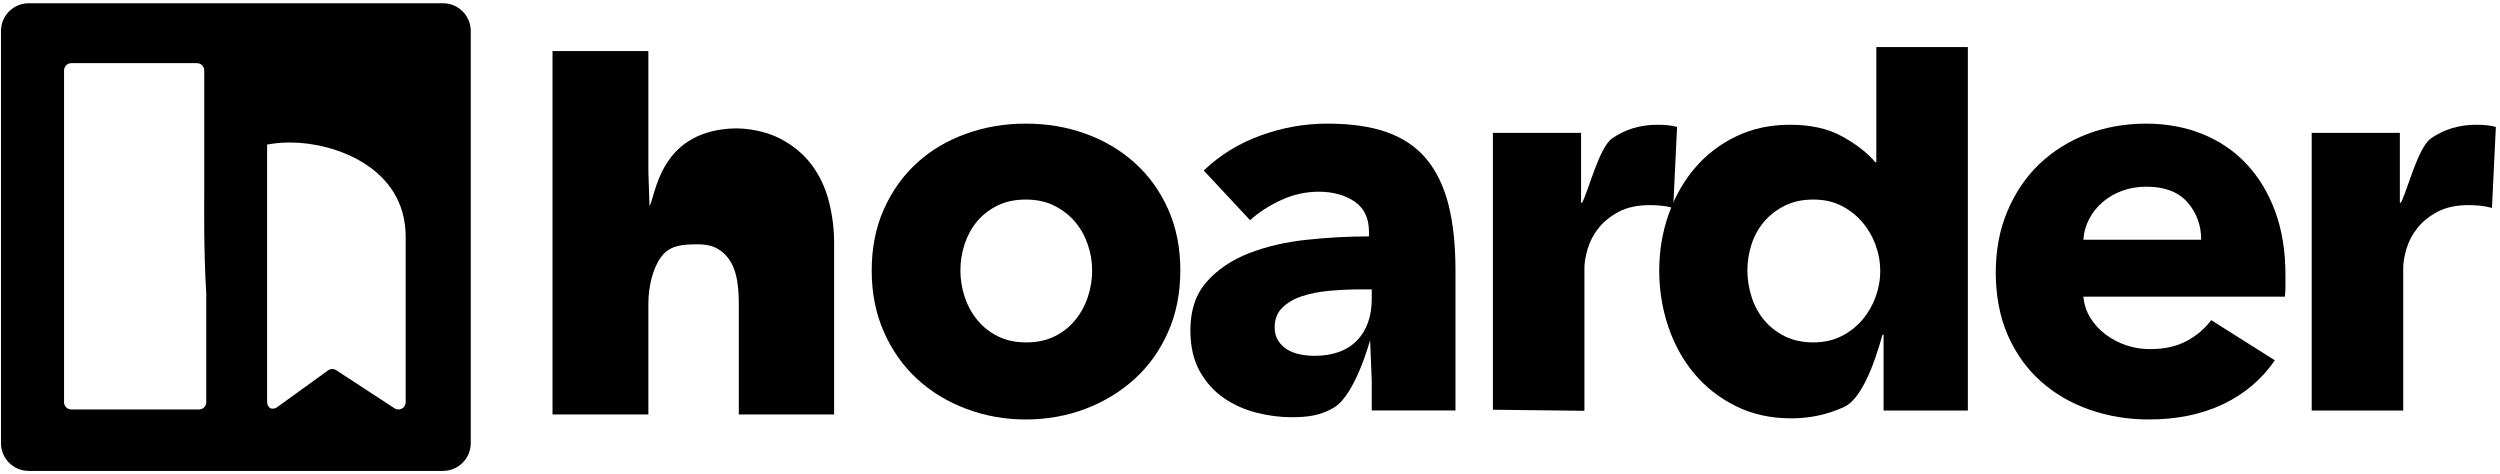
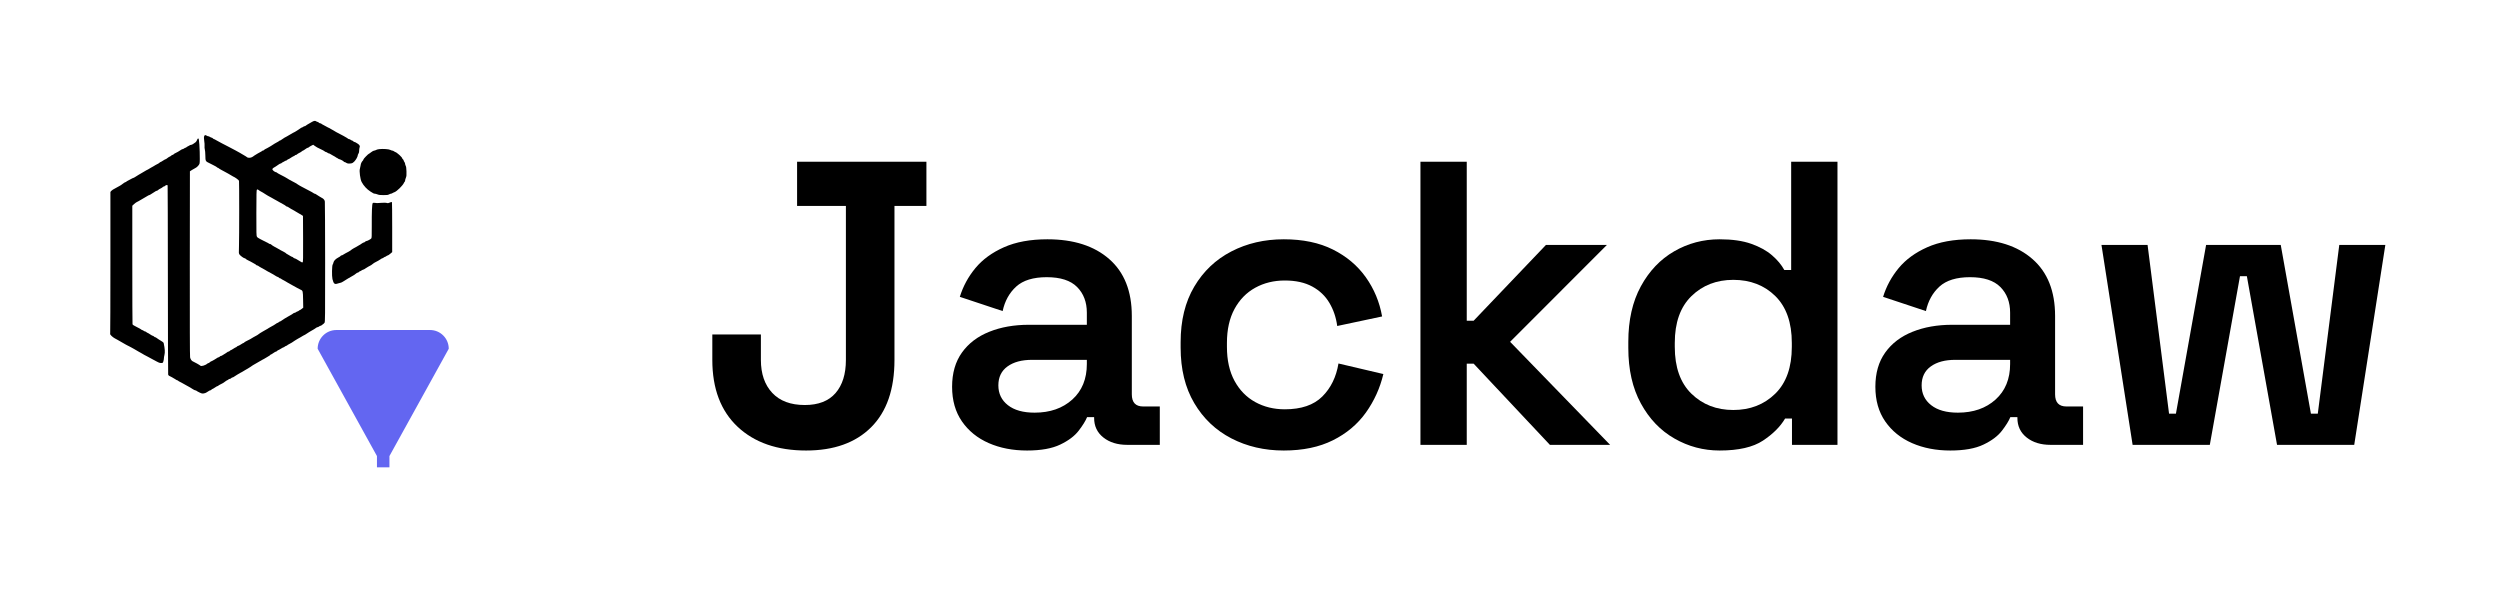
- <svg xmlns="http://www.w3.org/2000/svg" width="100%" height="100%" viewBox="0 0 507 96" version="1.1" xml:space="preserve" style="fill-rule:evenodd;clip-rule:evenodd;stroke-linejoin:round;stroke-miterlimit:2;">
-   <g transform="matrix(1,0,0,1,-173,-247)">
-     <path d="M341.09,287.81C340.37,285.02 339.2,282.54 337.58,280.39C335.96,278.24 333.84,276.49 331.24,275.13C328.64,273.77 324.74,272.81 320.91,273.09C306.74,274.12 306,286.54 304.72,288.81L304.49,281.81L304.49,257.35L285.05,257.35L285.05,331.05L304.49,331.05L304.49,308.55C304.49,305.15 305.38,301.35 307.12,299.05C308.85,296.75 311.32,296.55 314.57,296.55C316.23,296.55 317.58,296.87 318.64,297.51C319.7,298.15 320.55,299.02 321.19,300.11C321.83,301.21 322.26,302.47 322.49,303.91C322.72,305.34 322.83,306.85 322.83,308.43L322.83,331.05L342.16,331.05L342.16,296.18C342.16,293.39 341.8,290.6 341.09,287.81Z" style="fill-rule:nonzero;" />
-     <path d="M409.88,289.39C408.22,285.7 405.96,282.56 403.09,280C400.22,277.43 396.9,275.47 393.13,274.11C389.35,272.75 385.32,272.07 381.02,272.07C376.72,272.07 372.77,272.75 368.96,274.11C365.15,275.47 361.83,277.43 359,280C356.17,282.56 353.93,285.7 352.27,289.39C350.61,293.09 349.78,297.24 349.78,301.84C349.78,306.44 350.61,310.62 352.27,314.35C353.93,318.09 356.17,321.26 359,323.86C361.83,326.46 365.15,328.48 368.96,329.91C372.77,331.35 376.79,332.07 381.02,332.07C385.25,332.07 389.35,331.35 393.13,329.91C396.9,328.48 400.22,326.46 403.09,323.86C405.96,321.26 408.22,318.09 409.88,314.35C411.54,310.62 412.37,306.45 412.37,301.84C412.37,297.23 411.54,293.09 409.88,289.39ZM393.64,307.16C393.07,308.9 392.22,310.47 391.09,311.86C389.96,313.26 388.56,314.37 386.9,315.2C385.24,316.03 383.32,316.44 381.13,316.44C378.94,316.44 377.02,316.03 375.36,315.2C373.7,314.37 372.3,313.26 371.17,311.86C370.04,310.47 369.19,308.9 368.62,307.16C368.06,305.43 367.77,303.65 367.77,301.84C367.77,300.03 368.06,298.26 368.62,296.52C369.19,294.79 370.02,293.26 371.11,291.94C372.21,290.62 373.58,289.54 375.24,288.71C376.9,287.88 378.83,287.47 381.02,287.47C383.21,287.47 385.13,287.88 386.79,288.71C388.45,289.54 389.85,290.62 390.98,291.94C392.11,293.26 392.98,294.79 393.58,296.52C394.18,298.26 394.49,300.03 394.49,301.84C394.49,303.65 394.2,305.43 393.64,307.16Z" style="fill-rule:nonzero;" />
-     <path d="M466.76,288.54C465.81,284.81 464.32,281.71 462.29,279.26C460.25,276.81 457.59,275 454.31,273.83C451.02,272.66 447.01,272.07 442.25,272.07C437.49,272.07 433.14,272.87 428.73,274.45C424.31,276.04 420.44,278.41 417.12,281.58L426.52,291.66C428.25,290.07 430.35,288.71 432.8,287.58C435.25,286.45 437.8,285.88 440.44,285.88C443.31,285.88 445.72,286.54 447.69,287.86C449.65,289.19 450.63,291.24 450.63,294.03L450.63,294.94C446.55,294.94 442.37,295.16 438.06,295.62C433.76,296.07 429.86,296.98 426.35,298.33C422.84,299.69 419.97,301.62 417.75,304.11C415.52,306.6 414.41,309.88 414.41,313.95C414.41,317.28 415.05,320.07 416.33,322.33C417.61,324.59 419.26,326.41 421.26,327.76C423.25,329.12 425.46,330.1 427.88,330.71C430.29,331.31 432.63,331.61 434.89,331.61C438.29,331.61 440.82,331.27 443.55,329.64C447.87,327.07 450.86,315.96 450.86,315.96L451.19,324.24L451.19,330.24L468.17,330.24L468.17,301.83C468.17,296.7 467.7,292.27 466.76,288.53L466.76,288.54ZM451.19,307.62C451.19,311.16 450.19,313.97 448.2,316.05C446.19,318.12 443.31,319.16 439.54,319.16C438.63,319.16 437.69,319.07 436.71,318.88C435.72,318.69 434.86,318.37 434.1,317.92C433.35,317.46 432.72,316.86 432.23,316.11C431.74,315.35 431.5,314.45 431.5,313.39C431.5,311.73 432.03,310.39 433.08,309.37C434.14,308.35 435.48,307.58 437.1,307.05C438.72,306.52 440.57,306.16 442.65,305.97C444.72,305.79 446.78,305.69 448.82,305.69L451.19,305.69L451.19,307.62Z" style="fill-rule:nonzero;" />
-     <path d="M511.36,272.41C510.64,272.34 509.9,272.3 509.15,272.3C505.68,272.3 502.62,273.21 499.98,275.04C497.34,276.86 495.3,285.22 493.87,288.1L493.64,288.1L493.64,273.95L475.76,273.95L475.76,330.09L494.32,330.31L494.32,301.36C494.32,300.23 494.55,298.91 495,297.41C495.45,295.9 496.19,294.51 497.21,293.23C498.23,291.95 499.58,290.86 501.28,289.95C502.98,289.05 505.07,288.6 507.56,288.6C508.32,288.6 509.09,288.64 509.88,288.71C510.55,288.78 511.24,288.89 511.93,289.07C512.06,289.1 512.19,289.13 512.32,289.17L512.38,288.01L513.11,272.75C512.66,272.6 512.07,272.49 511.36,272.41Z" style="fill-rule:nonzero;" />
-     <path d="M553.52,256.55L553.52,279.88L553.29,279.88C551.71,278 549.48,276.26 546.61,274.68C543.75,273.09 540.24,272.3 536.09,272.3C531.94,272.3 528.33,273.09 525.05,274.68C521.77,276.26 518.98,278.41 516.68,281.13C514.94,283.18 513.51,285.47 512.38,288.01C512.22,288.36 512.07,288.71 511.93,289.07C511.73,289.56 511.54,290.07 511.36,290.58C510.11,294.17 509.49,297.92 509.49,301.84C509.49,305.76 510.09,309.54 511.3,313.16C512.51,316.78 514.26,319.97 516.56,322.73C518.86,325.48 521.67,327.69 525,329.35C528.31,331.01 532.09,331.84 536.31,331.84C540.09,331.84 543.65,331.06 547.01,329.52C550.37,327.97 553.01,321.28 554.76,314.9L554.99,314.9L554.99,330.25L572.08,330.25L572.08,256.55L553.52,256.55ZM553.35,307.28C552.71,309.01 551.8,310.56 550.63,311.92C549.46,313.28 548.05,314.37 546.39,315.2C544.73,316.03 542.84,316.44 540.73,316.44C538.62,316.44 536.62,316.03 534.96,315.2C533.3,314.37 531.9,313.28 530.77,311.92C529.64,310.56 528.79,308.99 528.22,307.22C527.66,305.45 527.37,303.65 527.37,301.84C527.37,300.03 527.66,298.26 528.22,296.52C528.79,294.79 529.64,293.26 530.77,291.94C531.9,290.62 533.3,289.54 534.96,288.71C536.62,287.88 538.54,287.47 540.73,287.47C542.92,287.47 544.73,287.88 546.39,288.71C548.05,289.54 549.46,290.64 550.63,292C551.8,293.35 552.71,294.9 553.35,296.64C553.99,298.37 554.31,300.15 554.31,301.96C554.31,303.77 553.99,305.54 553.35,307.28Z" style="fill-rule:nonzero;" />
-     <path d="M634.39,289.84C633,286.07 631.05,282.87 628.56,280.22C626.07,277.58 623.09,275.56 619.62,274.17C616.15,272.77 612.34,272.07 608.19,272.07C604.04,272.07 599.89,272.79 596.19,274.22C592.49,275.66 589.29,277.68 586.57,280.28C583.85,282.88 581.7,286.05 580.12,289.79C578.53,293.52 577.74,297.69 577.74,302.3C577.74,306.91 578.55,311.28 580.18,314.97C581.8,318.67 584.02,321.78 586.85,324.31C589.68,326.84 592.98,328.76 596.76,330.08C600.53,331.4 604.53,332.07 608.76,332.07C614.49,332.07 619.53,331.03 623.87,328.95C628.21,326.88 631.69,323.92 634.34,320.07L621.43,311.92C620.15,313.65 618.49,315.07 616.45,316.16C614.42,317.26 611.93,317.8 608.98,317.8C607.32,317.8 605.72,317.54 604.17,317.01C602.62,316.48 601.23,315.75 599.98,314.8C598.74,313.86 597.72,312.75 596.93,311.46C596.13,310.18 595.66,308.75 595.51,307.16L636.37,307.16C636.45,306.48 636.49,305.77 636.49,305.01L636.49,302.75C636.49,297.92 635.79,293.62 634.39,289.84ZM595.51,295.62C595.59,294.19 595.97,292.81 596.64,291.49C597.32,290.17 598.23,289.02 599.36,288.03C600.49,287.05 601.81,286.28 603.32,285.71C604.83,285.15 606.49,284.86 608.3,284.86C612,284.86 614.77,285.92 616.62,288.03C618.47,290.15 619.4,292.67 619.4,295.62L595.51,295.62Z" style="fill-rule:nonzero;" />
-     <path d="M677.4,272.41C676.69,272.34 675.95,272.3 675.2,272.3C671.73,272.3 668.67,273.21 666.03,275.04C663.39,276.86 661.35,285.22 659.92,288.1L659.69,288.1L659.69,273.95L641.81,273.95L641.81,330.25L660.37,330.25L660.37,301.36C660.37,300.23 660.6,298.91 661.05,297.41C661.5,295.9 662.24,294.51 663.26,293.23C664.27,291.95 665.63,290.86 667.33,289.95C669.03,289.05 671.12,288.6 673.61,288.6C674.37,288.6 675.14,288.64 675.93,288.71C676.73,288.79 677.54,288.94 678.37,289.17L679.16,272.75C678.71,272.6 678.12,272.49 677.4,272.41Z" style="fill-rule:nonzero;" />
+ <svg xmlns="http://www.w3.org/2000/svg" width="100%" height="100%" viewBox="0 0 680 160" role="img" aria-label="Jackdaw">
+   <g transform="translate(0 4) scale(0.296875)">
+     <g transform="translate(256 256) scale(0.714955) translate(-253 -256)">
+       <g transform="translate(0 0) scale(1)">
+         <g transform="translate(24 4) scale(.46)">
+           <g transform="translate(0 880) scale(0.1 -0.1)">
+             <path fill="currentColor" d="M5888 8121 c-114 -64 -178 -103 -184 -112 -3 -5 -13 -9 -23 -9 -10 0 -30 -9 -44 -20 -14 -11 -32 -20 -40 -20 -8 0 -20 -7 -27 -15 -7 -8 -38 -29 -69 -47 -31 -17 -58 -35 -61 -39 -3 -4 -21 -14 -40 -23 -19 -8 -42 -20 -50 -25 -8 -6 -41 -25 -73 -43 -33 -18 -75 -43 -95 -55 -21 -12 -47 -27 -60 -32 -13 -6 -44 -27 -69 -46 -25 -19 -52 -35 -59 -35 -7 0 -19 -6 -27 -14 -8 -8 -29 -22 -48 -30 -30 -14 -119 -68 -159 -96 -8 -6 -25 -16 -37 -23 -12 -7 -47 -27 -77 -44 -31 -18 -60 -33 -64 -33 -5 0 -17 -9 -27 -20 -10 -11 -26 -20 -36 -20 -10 0 -21 -5 -25 -11 -3 -6 -25 -19 -48 -30 -22 -10 -54 -28 -71 -39 -16 -11 -43 -27 -59 -36 -16 -9 -34 -20 -40 -25 -49 -41 -91 -59 -136 -59 -27 0 -52 5 -55 10 -4 6 -23 19 -43 30 -20 12 -50 29 -67 40 -16 11 -41 25 -55 32 -14 6 -32 17 -40 24 -8 6 -64 37 -125 69 -60 31 -141 74 -180 95 -38 21 -130 68 -203 105 -72 37 -148 78 -167 91 -20 13 -42 24 -49 24 -7 0 -21 9 -31 20 -10 11 -25 20 -34 20 -9 0 -29 9 -46 20 -16 11 -39 20 -50 20 -11 0 -31 7 -43 16 -64 45 -91 -14 -68 -149 8 -45 12 -107 9 -138 -3 -33 0 -73 7 -95 7 -22 14 -96 15 -171 2 -158 5 -163 115 -214 14 -6 32 -15 40 -20 8 -5 47 -24 86 -44 40 -19 77 -42 84 -50 7 -8 18 -15 25 -15 7 0 17 -6 23 -13 6 -7 44 -30 84 -51 40 -20 91 -48 113 -61 22 -13 51 -29 64 -35 13 -6 45 -24 70 -41 25 -17 55 -35 68 -40 53 -20 161 -99 166 -121 7 -36 7 -1590 -1 -1817 -7 -201 -7 -204 15 -237 25 -35 120 -104 145 -104 9 0 21 -7 28 -15 7 -8 24 -21 39 -28 14 -7 35 -18 46 -24 11 -6 31 -16 45 -22 14 -6 43 -22 65 -36 22 -14 49 -29 60 -34 12 -5 27 -16 34 -25 7 -9 22 -16 32 -16 9 0 24 -7 33 -15 8 -8 45 -31 83 -51 37 -19 82 -44 98 -54 37 -24 72 -44 165 -93 40 -20 95 -53 124 -72 29 -19 60 -35 68 -35 8 0 23 -9 33 -20 10 -11 26 -20 36 -20 10 0 21 -5 25 -11 3 -6 25 -19 48 -30 22 -10 55 -28 71 -39 17 -11 44 -27 60 -36 17 -8 48 -26 70 -40 22 -13 58 -33 80 -44 22 -11 72 -38 110 -61 39 -22 86 -47 106 -55 60 -26 63 -36 67 -280 l4 -220 -40 -32 c-22 -18 -44 -32 -49 -32 -6 0 -20 -9 -33 -20 -13 -11 -30 -20 -37 -20 -8 0 -26 -9 -40 -20 -14 -11 -34 -20 -44 -20 -9 0 -24 -6 -31 -13 -7 -8 -25 -20 -40 -28 -14 -8 -61 -34 -103 -59 -42 -25 -86 -50 -98 -57 -23 -13 -39 -24 -90 -60 -17 -13 -36 -23 -42 -23 -7 0 -22 -9 -35 -20 -13 -11 -28 -20 -35 -20 -7 0 -32 -15 -56 -33 -24 -18 -74 -48 -111 -66 -37 -18 -70 -37 -74 -42 -3 -5 -20 -16 -37 -24 -18 -8 -45 -24 -62 -35 -16 -11 -48 -29 -70 -40 -35 -17 -118 -72 -151 -99 -7 -6 -27 -17 -45 -25 -19 -9 -49 -25 -66 -36 -85 -52 -100 -61 -123 -71 -14 -6 -32 -15 -40 -20 -8 -5 -29 -16 -46 -24 -17 -7 -36 -21 -44 -29 -7 -9 -18 -16 -24 -16 -6 0 -38 -18 -71 -40 -33 -22 -67 -40 -76 -40 -9 0 -24 -9 -34 -20 -10 -11 -23 -20 -29 -20 -6 0 -38 -18 -71 -40 -33 -22 -65 -40 -71 -40 -6 0 -19 -9 -29 -20 -10 -11 -26 -20 -36 -20 -10 0 -24 -6 -31 -14 -8 -7 -27 -21 -43 -30 -40 -22 -65 -38 -94 -58 -13 -10 -31 -18 -41 -18 -9 0 -25 -9 -35 -20 -10 -11 -26 -20 -36 -20 -10 0 -20 -4 -23 -9 -7 -10 -182 -111 -194 -111 -5 0 -17 -9 -27 -20 -10 -11 -25 -20 -33 -20 -9 0 -23 -7 -32 -15 -53 -48 -177 -84 -194 -56 -7 11 -174 106 -202 115 -39 12 -73 60 -84 117 -7 35 -9 931 -8 2618 l3 2564 60 39 c33 21 76 45 95 54 46 21 106 88 114 126 16 79 1 565 -20 666 -9 45 -34 38 -51 -14 -7 -22 -26 -50 -41 -62 -53 -43 -103 -72 -126 -72 -13 0 -34 -8 -47 -19 -13 -10 -34 -21 -46 -25 -11 -4 -27 -13 -33 -21 -7 -8 -19 -15 -27 -15 -8 0 -26 -9 -40 -20 -14 -11 -34 -20 -44 -20 -9 0 -24 -6 -31 -13 -17 -16 -174 -107 -186 -107 -5 0 -17 -9 -27 -20 -10 -11 -26 -20 -35 -20 -9 0 -25 -9 -35 -20 -10 -11 -23 -20 -29 -20 -10 0 -81 -46 -104 -67 -7 -7 -19 -13 -25 -13 -7 0 -39 -18 -72 -40 -33 -22 -65 -40 -71 -40 -6 0 -17 -7 -24 -16 -8 -8 -27 -22 -44 -30 -40 -19 -93 -49 -131 -74 -16 -11 -46 -27 -65 -36 -19 -9 -37 -20 -40 -24 -3 -4 -21 -15 -40 -24 -19 -8 -42 -20 -50 -25 -8 -6 -41 -25 -73 -43 -32 -18 -71 -41 -85 -50 -15 -10 -38 -23 -52 -30 -14 -7 -50 -30 -80 -50 -30 -21 -62 -38 -70 -39 -8 0 -37 -14 -65 -30 -27 -16 -65 -36 -84 -45 -19 -8 -40 -22 -48 -30 -8 -8 -20 -14 -28 -14 -7 0 -36 -18 -64 -40 -28 -22 -53 -40 -55 -40 -3 0 -21 -11 -40 -24 -19 -13 -73 -42 -120 -66 -47 -23 -97 -55 -111 -72 l-25 -30 0 -1953 c0 -1074 -3 -1967 -6 -1984 -6 -27 -1 -36 37 -74 24 -24 64 -53 89 -66 25 -13 61 -33 82 -45 37 -22 170 -98 223 -128 17 -9 41 -22 55 -29 14 -6 32 -15 40 -20 8 -5 33 -18 55 -29 22 -11 58 -31 80 -44 22 -13 51 -31 65 -38 14 -8 43 -25 65 -38 22 -13 54 -30 70 -39 17 -8 35 -19 40 -23 6 -5 26 -17 45 -27 19 -11 67 -35 105 -55 39 -21 102 -55 140 -76 39 -22 81 -45 95 -51 14 -6 42 -20 62 -31 24 -12 53 -18 79 -16 40 3 42 5 55 48 8 25 14 62 14 82 0 20 7 63 15 94 19 74 13 173 -21 331 -2 13 -19 30 -37 39 -17 9 -34 20 -37 24 -3 3 -30 21 -61 38 -31 18 -62 39 -69 47 -7 8 -20 15 -30 15 -9 0 -25 9 -35 20 -10 11 -25 20 -34 20 -9 0 -41 17 -72 39 -31 21 -65 42 -77 45 -11 4 -26 13 -32 21 -7 8 -20 15 -30 15 -9 0 -29 9 -43 20 -14 11 -32 20 -40 20 -8 0 -20 7 -27 15 -6 8 -63 39 -125 70 -83 41 -114 61 -119 78 -3 12 -6 760 -6 1661 l0 1640 47 44 c26 24 61 50 78 58 16 7 37 18 45 23 8 6 56 33 105 61 120 68 126 71 157 92 15 10 33 18 40 18 7 0 39 18 71 40 31 22 60 40 63 40 3 0 17 9 31 20 14 11 34 20 43 20 10 0 23 7 30 15 7 8 24 21 39 29 14 7 40 21 57 30 18 9 37 23 44 31 7 8 20 15 30 15 9 0 25 9 35 20 19 21 59 27 69 11 3 -5 6 -1187 7 -2628 1 -1440 4 -2629 8 -2642 3 -13 14 -28 24 -33 9 -4 25 -13 35 -18 9 -6 32 -17 50 -26 18 -8 56 -30 83 -49 27 -19 55 -35 63 -35 8 0 18 -5 22 -11 3 -6 25 -19 48 -30 22 -11 59 -30 81 -43 22 -13 67 -38 100 -56 105 -57 119 -65 176 -103 31 -20 65 -37 77 -37 11 0 24 -4 27 -10 3 -5 40 -26 81 -46 66 -32 80 -35 124 -29 27 4 61 15 74 26 13 10 27 19 31 19 4 0 18 9 32 20 14 11 33 20 43 20 9 0 25 9 35 20 10 11 23 20 29 20 6 0 37 18 69 40 31 22 64 40 72 40 7 0 17 5 21 11 3 6 25 19 48 30 73 35 100 51 141 84 22 18 50 35 62 39 11 4 27 13 33 21 7 8 22 15 35 15 12 0 30 9 40 20 10 11 26 20 35 20 10 0 29 9 43 20 14 11 28 20 31 20 3 0 28 16 55 35 27 19 65 41 83 50 41 19 93 49 133 75 17 11 41 25 55 32 26 12 161 99 170 109 3 3 59 35 125 72 66 38 127 72 135 78 8 5 30 16 48 25 18 8 56 30 83 49 27 19 53 35 57 35 5 0 17 9 27 20 10 11 22 20 27 20 8 0 21 8 95 58 18 12 38 22 46 22 8 0 22 9 32 20 10 11 23 20 29 20 6 0 39 18 74 40 34 22 69 40 76 40 8 0 19 7 26 14 6 8 27 20 46 26 19 6 34 15 34 19 0 4 17 15 38 24 40 18 138 78 162 99 8 7 26 19 40 25 14 7 39 22 55 33 17 11 46 27 65 36 19 9 37 20 40 24 3 4 21 15 40 24 19 8 44 21 55 28 62 38 101 64 110 71 6 4 24 16 42 25 58 31 148 86 161 99 7 7 22 13 31 13 10 0 30 9 44 20 14 11 32 20 40 20 9 0 22 6 29 13 7 7 25 20 40 30 15 9 35 29 44 43 15 23 17 156 16 1677 -1 908 -4 1672 -8 1697 -5 33 -15 52 -38 72 -17 15 -35 27 -41 28 -5 0 -36 18 -68 40 -31 22 -60 40 -63 40 -3 0 -17 9 -31 20 -14 11 -34 20 -43 20 -10 0 -23 6 -29 14 -7 8 -81 49 -164 91 -84 42 -165 85 -182 96 -16 10 -41 24 -55 31 -14 6 -33 18 -43 27 -20 17 -47 33 -102 61 -22 11 -48 24 -57 30 -10 5 -26 15 -35 20 -10 6 -29 15 -43 22 -14 7 -32 18 -40 25 -19 15 -121 71 -216 118 -40 20 -77 42 -84 50 -7 8 -22 15 -34 15 -11 1 -38 16 -60 34 -55 47 -46 65 63 125 15 8 46 29 70 48 24 18 52 33 61 33 10 0 23 7 30 15 6 8 22 17 33 21 12 4 33 15 46 25 13 11 31 19 41 19 9 0 25 9 35 20 10 11 24 20 32 20 7 0 35 16 62 35 27 19 65 41 84 49 19 7 38 19 41 25 4 6 15 11 25 11 10 0 24 7 31 16 8 8 27 22 44 30 45 21 73 39 94 57 10 10 23 17 28 17 6 0 35 18 64 40 29 22 61 40 71 40 9 0 22 6 28 14 7 8 36 26 67 42 l54 27 43 -32 c23 -17 53 -37 67 -43 24 -10 91 -43 167 -82 21 -11 44 -26 51 -33 7 -7 20 -13 29 -13 8 0 26 -9 40 -20 14 -11 34 -20 44 -20 9 0 24 -6 31 -13 7 -7 44 -28 81 -47 38 -19 73 -41 79 -47 6 -7 16 -13 23 -13 7 0 18 -7 25 -15 7 -8 30 -20 53 -26 41 -11 110 -50 122 -69 3 -5 13 -10 21 -10 8 0 27 -9 42 -19 31 -23 77 -28 141 -17 33 6 54 19 84 50 45 45 97 137 97 170 0 12 9 35 20 51 14 21 20 47 20 84 0 30 5 70 12 88 10 28 10 38 -4 61 -9 14 -29 33 -45 42 -15 8 -39 23 -53 33 -13 9 -32 17 -41 17 -9 0 -24 9 -34 20 -10 11 -25 20 -32 20 -8 0 -26 9 -40 20 -14 11 -34 20 -44 20 -10 0 -20 4 -24 9 -7 13 -237 141 -335 187 -19 9 -37 20 -40 24 -3 4 -21 15 -40 24 -19 9 -48 25 -65 36 -28 19 -49 30 -85 45 -8 3 -33 17 -55 30 -22 14 -59 33 -81 44 -23 11 -45 24 -48 30 -4 6 -17 11 -30 11 -13 0 -31 9 -41 20 -10 11 -26 20 -35 20 -9 0 -25 7 -36 15 -27 21 -62 17 -116 -14z m-1496 -1895 c8 -7 27 -21 43 -30 17 -9 55 -30 85 -47 30 -17 62 -37 70 -45 15 -12 105 -64 175 -100 17 -8 48 -26 70 -40 22 -13 58 -33 80 -44 22 -11 54 -29 70 -40 17 -10 58 -33 92 -51 34 -17 70 -40 79 -50 9 -10 25 -19 34 -19 10 0 28 -8 41 -19 25 -19 114 -71 159 -93 14 -6 32 -18 41 -25 8 -7 47 -30 85 -50 39 -21 81 -46 95 -56 l24 -17 3 -639 c2 -558 1 -640 -13 -651 -12 -10 -25 -6 -72 26 -71 47 -140 84 -157 84 -7 0 -21 9 -31 20 -10 11 -25 20 -33 20 -8 0 -38 16 -67 35 -29 18 -64 39 -78 46 -15 7 -27 16 -27 20 0 4 -33 24 -72 45 -73 37 -89 45 -163 90 -22 13 -55 31 -74 40 -34 16 -84 49 -109 72 -7 6 -22 12 -32 12 -10 0 -21 4 -25 10 -3 5 -36 23 -73 40 -37 18 -74 36 -82 41 -8 5 -48 25 -88 45 -45 22 -80 47 -90 64 -15 25 -17 86 -16 665 1 531 4 639 15 646 19 12 25 11 41 -5z" />
+             <path fill="currentColor" d="M7759 7361 c-36 -4 -76 -15 -89 -24 -14 -9 -36 -17 -51 -17 -16 0 -49 -17 -85 -45 -31 -25 -61 -45 -65 -45 -14 0 -149 -139 -149 -154 0 -8 -6 -21 -12 -28 -41 -44 -61 -85 -68 -142 -5 -33 -14 -75 -20 -93 -21 -58 10 -295 49 -367 56 -107 144 -201 246 -267 81 -52 95 -59 119 -59 14 0 48 -9 76 -20 41 -16 74 -20 168 -20 98 0 123 3 155 20 20 11 45 20 55 20 10 0 27 7 39 15 12 8 38 21 58 27 65 23 231 186 262 258 6 15 16 31 22 34 6 4 11 18 11 31 0 13 9 48 21 77 18 46 20 69 17 178 -3 92 -9 133 -21 155 -9 17 -17 42 -17 56 0 15 -9 38 -20 52 -11 14 -20 32 -20 41 0 9 -9 24 -20 33 -11 10 -20 21 -20 26 0 32 -161 176 -196 177 -5 0 -20 9 -34 20 -14 11 -35 20 -47 20 -12 0 -37 9 -55 19 -38 22 -200 34 -309 22z" />
+             <path fill="currentColor" d="M8044 5869 c-35 -16 -47 -17 -74 -7 -22 7 -68 8 -144 3 -145 -10 -134 -10 -187 -1 -35 5 -50 3 -61 -8 -20 -20 -29 -241 -27 -650 1 -282 -1 -319 -15 -335 -21 -23 -112 -71 -135 -71 -10 0 -26 -9 -36 -20 -10 -11 -26 -20 -35 -20 -10 0 -28 -8 -41 -19 -13 -10 -50 -33 -82 -52 -33 -19 -75 -44 -95 -56 -21 -12 -47 -27 -60 -32 -25 -12 -84 -52 -92 -63 -3 -4 -27 -19 -53 -33 -26 -14 -67 -36 -91 -48 -24 -13 -54 -31 -67 -40 -13 -10 -32 -17 -42 -17 -9 0 -20 -6 -23 -14 -3 -8 -30 -27 -61 -42 -76 -39 -130 -94 -139 -141 -3 -21 -13 -45 -20 -54 -23 -26 -28 -326 -8 -409 34 -134 59 -154 153 -121 34 11 69 21 79 21 9 0 42 16 72 36 30 20 66 42 80 50 14 8 39 23 55 34 17 11 48 29 70 40 67 35 133 77 158 102 10 10 26 18 36 18 10 0 26 9 36 20 10 11 24 20 30 20 7 0 23 8 36 18 13 11 37 22 53 26 17 4 46 20 65 36 20 15 52 35 71 44 63 30 112 60 141 88 10 10 33 24 51 33 49 22 139 75 167 96 13 11 29 19 36 19 7 0 24 9 38 20 14 11 30 20 37 20 7 0 23 9 37 20 14 11 32 20 41 20 8 0 39 21 68 46 l54 46 0 683 c0 376 -3 690 -6 699 -8 20 -18 19 -70 -5z" />
+           </g>
+         </g>
+         <path fill="#6366f1" d="M326 302H446A24 24 0 0 1 470 326L386 478L302 326A24 24 0 0 1 326 302Z M412 372A26 26 0 1 1 360 372A26 26 0 1 1 412 372Z M378 398H394V478H378Z" />
+       </g>
+     </g>
  </g>
-   <g transform="matrix(1,0,0,1,-173,-247)">
-     <path d="M262.84,247.66L178.83,247.66C175.72,247.66 173.2,250.18 173.2,253.29L173.2,336.87C173.2,339.98 175.72,342.5 178.83,342.5L262.84,342.5C265.95,342.5 268.47,339.98 268.47,336.87L268.47,253.29C268.47,250.18 265.95,247.66 262.84,247.66ZM214.83,328.57C214.83,329.38 214.17,330.04 213.36,330.04L187.46,330.04C186.65,330.04 185.99,329.38 185.99,328.57L185.99,261.28C185.99,260.47 186.65,259.81 187.46,259.81L212.95,259.81C213.76,259.81 214.42,260.47 214.42,261.28L214.42,286.89C214.42,286.89 214.28,297.91 214.83,306.56L214.83,328.57ZM255.27,328.57C255.27,329.74 253.97,330.44 253,329.8L241.19,322.08C240.68,321.74 240.02,321.76 239.52,322.12L229.17,329.6C228.74,329.92 228.23,329.94 227.8,329.78C227.42,329.51 227.17,329.07 227.17,328.57L227.17,276.32C228.57,276.05 230.13,275.9 231.93,275.9C240.77,275.9 255.27,280.9 255.27,295L255.27,328.57Z" style="fill-rule:nonzero;" />
+   <g fill="currentColor" transform="translate(190 121) scale(1.1)">
+     <path d="M26.6 1.4Q15.93 1.4 9.67 -4.47Q3.41 -10.35 3.41 -21V-27.3H15.42V-21Q15.42 -15.85 18.23 -12.85Q21.04 -9.85 26.28 -9.85Q31.31 -9.85 33.88 -12.8Q36.44 -15.76 36.44 -21V-59.08H24.37V-70H56.35V-59.08H48.45V-21Q48.45 -10.1 42.68 -4.35Q36.91 1.4 26.6 1.4Z" />
+     <path d="M81.23 1.4Q75.96 1.4 71.77 -0.43Q67.58 -2.27 65.14 -5.79Q62.7 -9.31 62.7 -14.36Q62.7 -19.43 65.14 -22.83Q67.58 -26.24 71.89 -27.96Q76.19 -29.69 81.69 -29.69H96.02V-32.68Q96.02 -36.6 93.61 -39.03Q91.2 -41.46 86.1 -41.46Q81.11 -41.46 78.55 -39.14Q76 -36.81 75.2 -33.08L64.61 -36.6Q65.81 -40.49 68.45 -43.69Q71.09 -46.89 75.52 -48.86Q79.94 -50.83 86.27 -50.83Q95.97 -50.83 101.55 -45.94Q107.14 -41.06 107.14 -31.88V-12.49Q107.14 -9.49 109.94 -9.49H114.06V0H106.01Q102.41 0 100.12 -1.81Q97.82 -3.62 97.82 -6.65V-6.86H96.08Q95.52 -5.48 94.01 -3.51Q92.5 -1.53 89.44 -0.07Q86.39 1.4 81.23 1.4ZM83.11 -7.96Q88.83 -7.96 92.43 -11.21Q96.02 -14.46 96.02 -19.98V-21.02H82.45Q78.65 -21.02 76.4 -19.39Q74.14 -17.76 74.14 -14.71Q74.14 -11.66 76.5 -9.81Q78.85 -7.96 83.11 -7.96Z" />
+     <path d="M144.72 1.4Q137.54 1.4 131.74 -1.61Q125.94 -4.62 122.58 -10.32Q119.21 -16.02 119.21 -24.05V-25.38Q119.21 -33.43 122.58 -39.12Q125.94 -44.81 131.74 -47.82Q137.54 -50.83 144.72 -50.83Q151.8 -50.83 156.86 -48.3Q161.92 -45.77 165 -41.44Q168.08 -37.11 169.03 -31.75L157.93 -29.39Q157.51 -32.55 156 -35.1Q154.5 -37.65 151.77 -39.14Q149.03 -40.64 144.97 -40.64Q140.91 -40.64 137.66 -38.85Q134.41 -37.06 132.53 -33.6Q130.66 -30.14 130.66 -25.2V-24.23Q130.66 -19.29 132.53 -15.83Q134.41 -12.37 137.66 -10.58Q140.91 -8.79 144.97 -8.79Q151.07 -8.79 154.24 -11.95Q157.41 -15.11 158.24 -20.12L169.34 -17.51Q168.11 -12.32 165.02 -7.98Q161.92 -3.65 156.86 -1.13Q151.8 1.4 144.72 1.4Z" />
+     <path d="M178.51 0V-70H189.96V-30.69H191.66L209.54 -49.43H224.61L200.68 -25.48L225.41 0H210.52L191.66 -20.08H189.96V0Z" />
+     <path d="M252.49 1.4Q246.48 1.4 241.31 -1.57Q236.13 -4.53 233.02 -10.23Q229.91 -15.92 229.91 -23.95V-25.48Q229.91 -33.51 233.01 -39.2Q236.11 -44.89 241.26 -47.86Q246.4 -50.83 252.49 -50.83Q257.15 -50.83 260.31 -49.71Q263.47 -48.59 265.45 -46.87Q267.43 -45.16 268.48 -43.24H270.18V-70H281.63V0H270.38V-6.51H268.68Q266.91 -3.5 263.21 -1.05Q259.5 1.4 252.49 1.4ZM255.87 -8.62Q262.11 -8.62 266.23 -12.64Q270.34 -16.66 270.34 -24.23V-25.2Q270.34 -32.76 266.27 -36.78Q262.19 -40.8 255.87 -40.8Q249.65 -40.8 245.52 -36.78Q241.4 -32.76 241.4 -25.2V-24.23Q241.4 -16.66 245.52 -12.64Q249.65 -8.62 255.87 -8.62Z" />
+     <path d="M309.53 1.4Q304.26 1.4 300.07 -0.43Q295.88 -2.27 293.44 -5.79Q291 -9.31 291 -14.36Q291 -19.43 293.44 -22.83Q295.88 -26.24 300.19 -27.96Q304.49 -29.69 309.99 -29.69H324.32V-32.68Q324.32 -36.6 321.91 -39.03Q319.5 -41.46 314.4 -41.46Q309.41 -41.46 306.85 -39.14Q304.3 -36.81 303.5 -33.08L292.91 -36.6Q294.11 -40.49 296.75 -43.69Q299.39 -46.89 303.82 -48.86Q308.24 -50.83 314.57 -50.83Q324.27 -50.83 329.85 -45.94Q335.44 -41.06 335.44 -31.88V-12.49Q335.44 -9.49 338.24 -9.49H342.36V0H334.31Q330.71 0 328.42 -1.81Q326.12 -3.62 326.12 -6.65V-6.86H324.38Q323.82 -5.48 322.31 -3.51Q320.8 -1.53 317.74 -0.07Q314.69 1.4 309.53 1.4ZM311.41 -7.96Q317.13 -7.96 320.73 -11.21Q324.32 -14.46 324.32 -19.98V-21.02H310.75Q306.95 -21.02 304.7 -19.39Q302.44 -17.76 302.44 -14.71Q302.44 -11.66 304.8 -9.81Q307.15 -7.96 311.41 -7.96Z" />
+     <path d="M354.61 0 346.91 -49.43H358.31L363.62 -7.71H365.32L372.78 -49.43H391.24L398.7 -7.71H400.4L405.71 -49.43H417.1L409.41 0H390.32L382.86 -41.71H381.16L373.7 0Z" />
  </g>
</svg>
